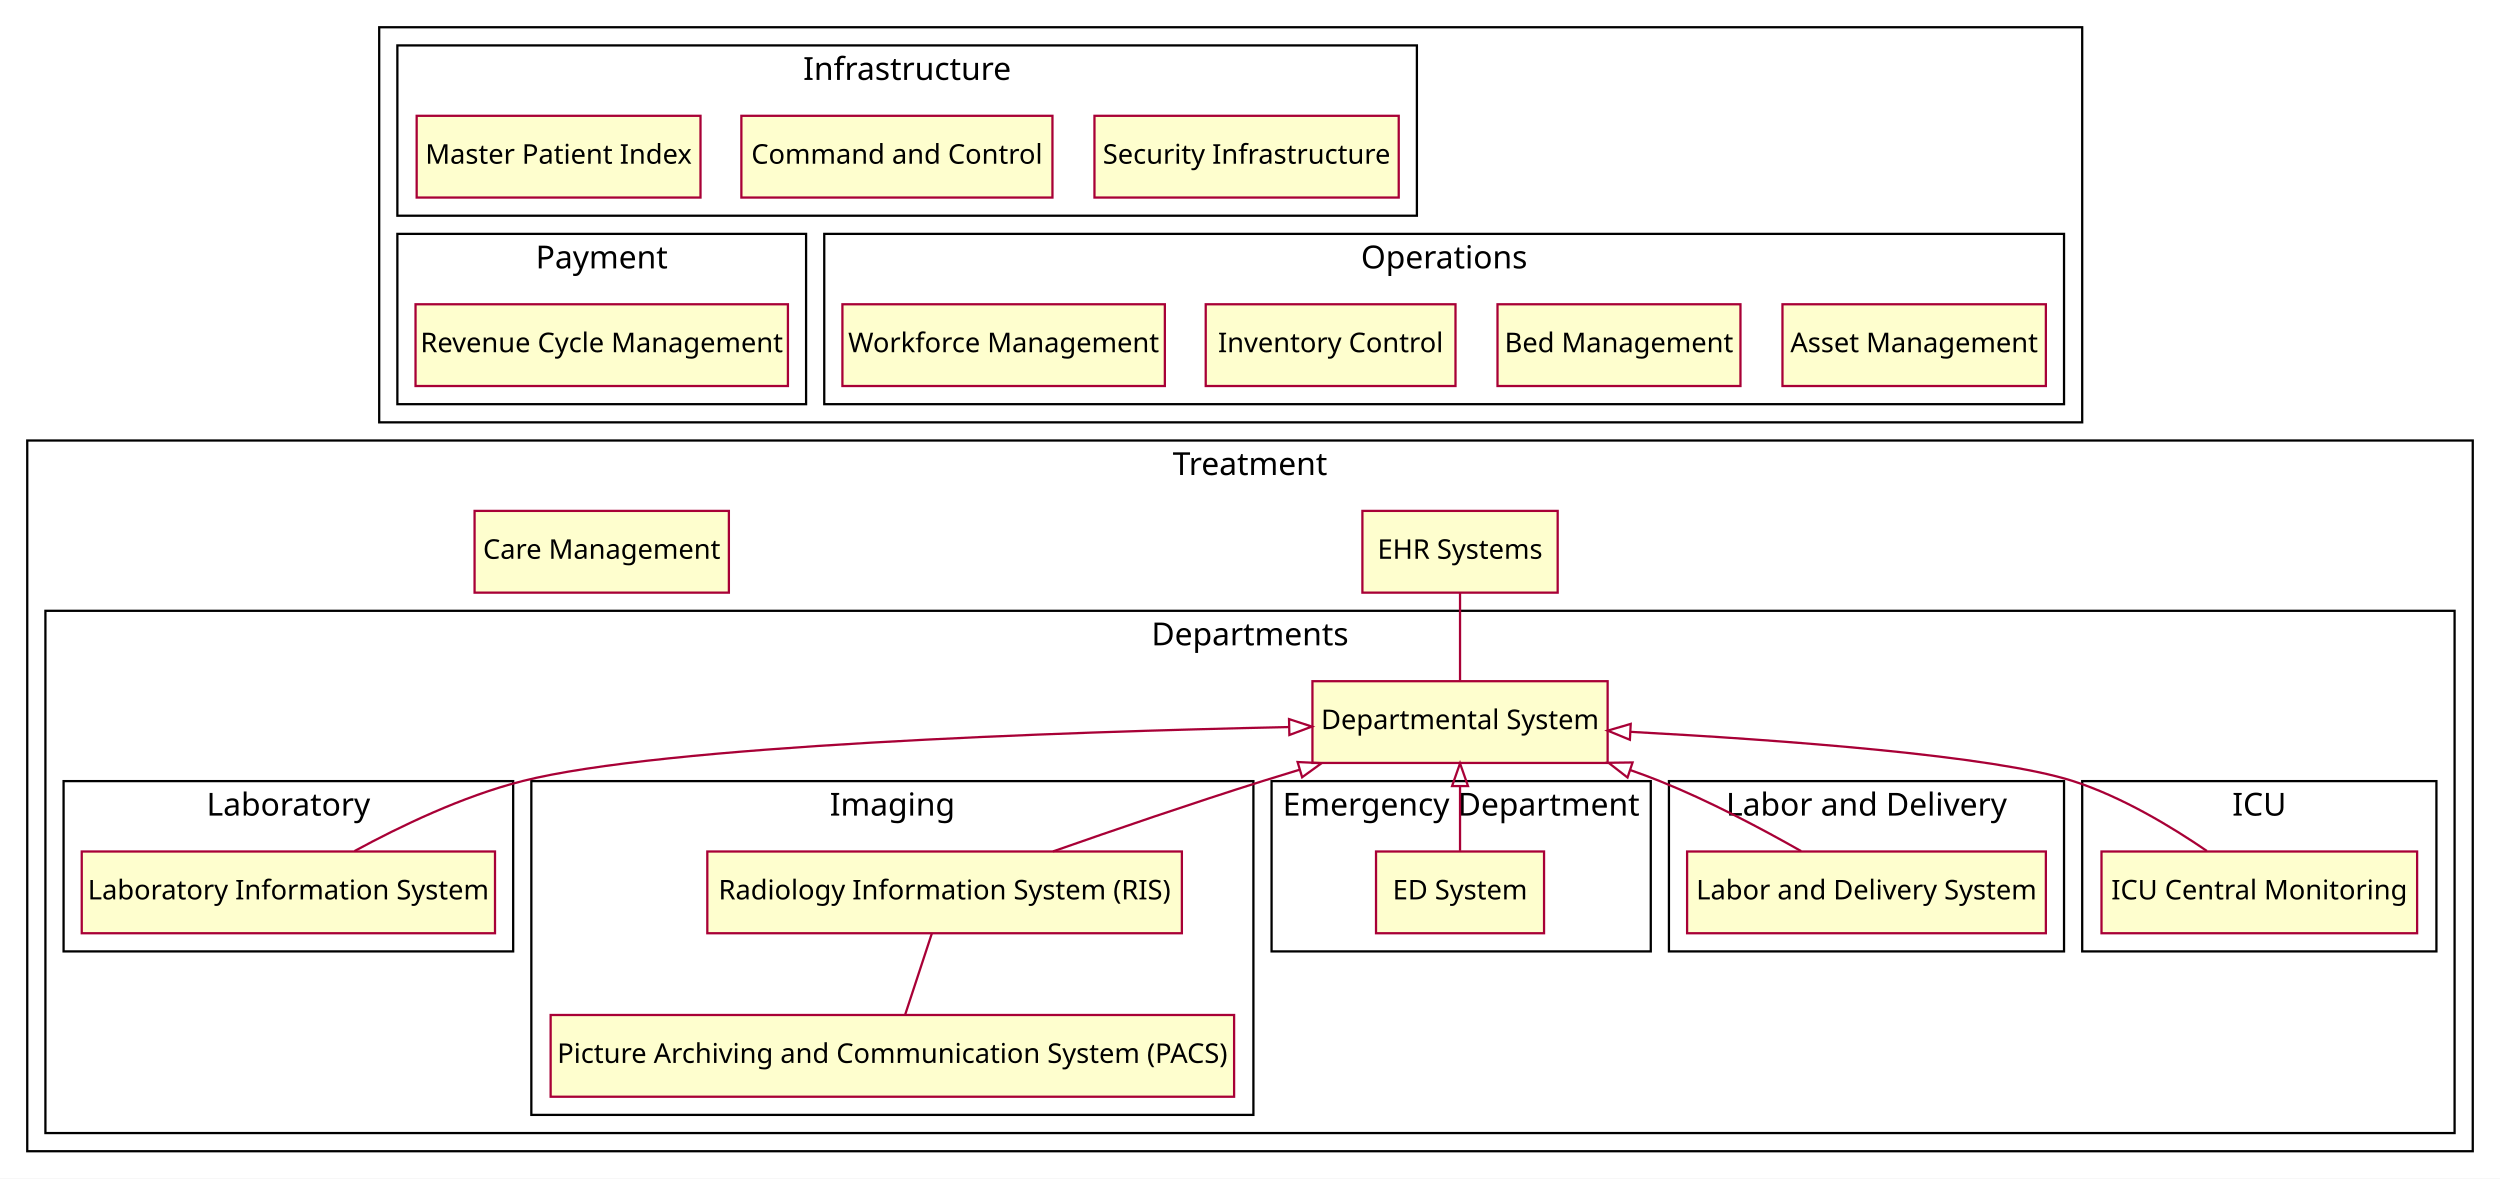
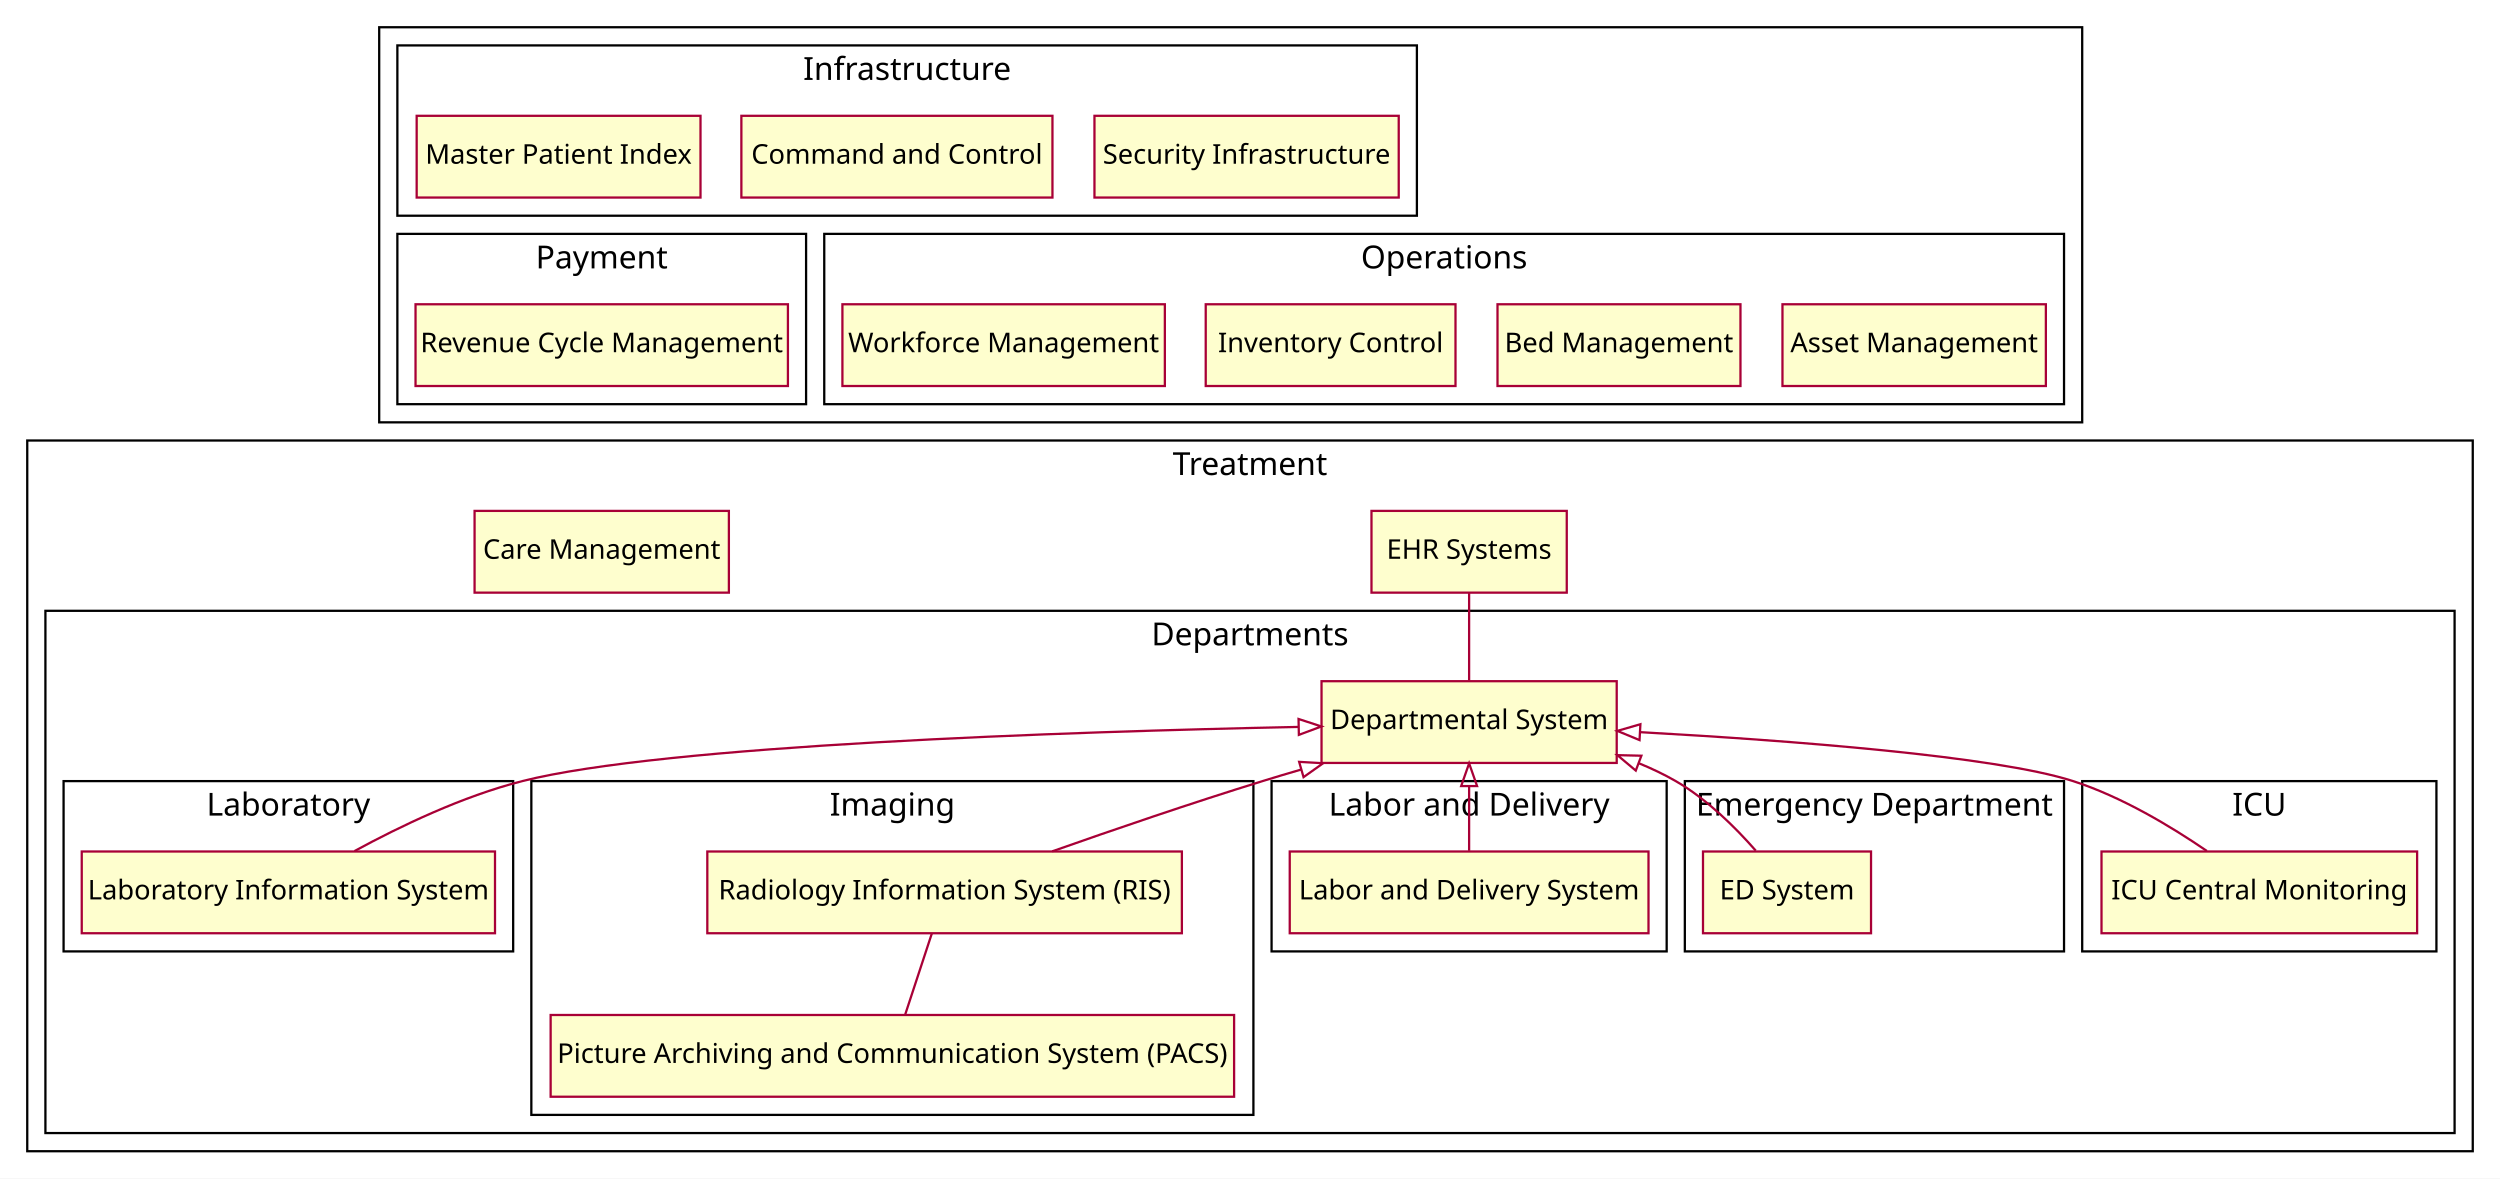
<svg xmlns="http://www.w3.org/2000/svg" xmlns:xlink="http://www.w3.org/1999/xlink" width="1101pt" height="519pt" viewBox="0.00 0.00 1101.00 519.00">
  <g id="graph0" class="graph" transform="scale(1 1) rotate(0) translate(4 515)">
    <polygon fill="white" stroke="none" points="-4,4 -4,-515 1097,-515 1097,4 -4,4" />
    <g id="clust1" class="cluster">
      <polygon fill="none" stroke="black" points="163,-329 163,-503 913,-503 913,-329 163,-329" />
    </g>
    <g id="clust2" class="cluster">
      <polygon fill="none" stroke="black" points="171,-420 171,-495 620,-495 620,-420 171,-420" />
      <text text-anchor="middle" x="395.5" y="-479.8" font-family="SansSerif" font-size="14.00">Infrastructure</text>
    </g>
    <g id="clust4" class="cluster">
      <polygon fill="none" stroke="black" points="359,-337 359,-412 905,-412 905,-337 359,-337" />
      <text text-anchor="middle" x="632" y="-396.8" font-family="SansSerif" font-size="14.00">Operations</text>
    </g>
    <g id="clust5" class="cluster">
      <polygon fill="none" stroke="black" points="171,-337 171,-412 351,-412 351,-337 171,-337" />
      <text text-anchor="middle" x="261" y="-396.8" font-family="SansSerif" font-size="14.00">Payment</text>
    </g>
    <g id="clust6" class="cluster">
      <polygon fill="none" stroke="black" points="8,-8 8,-321 1085,-321 1085,-8 8,-8" />
      <text text-anchor="middle" x="546.5" y="-305.8" font-family="SansSerif" font-size="14.00">Treatment</text>
    </g>
    <g id="clust8" class="cluster">
      <polygon fill="none" stroke="black" points="16,-16 16,-246 1077,-246 1077,-16 16,-16" />
      <text text-anchor="middle" x="546.5" y="-230.8" font-family="SansSerif" font-size="14.00">Departments</text>
    </g>
    <g id="clust9" class="cluster">
      <polygon fill="none" stroke="black" points="913,-96 913,-171 1069,-171 1069,-96 913,-96" />
      <text text-anchor="middle" x="991" y="-155.8" font-family="SansSerif" font-size="14.00">ICU</text>
    </g>
+     <g id="clust13" class="cluster">
+       <polygon fill="none" stroke="black" points="738,-96 738,-171 905,-171 905,-96 738,-96" />
+       <text text-anchor="middle" x="821.5" y="-155.8" font-family="SansSerif" font-size="14.00">Emergency Department</text>
+     </g>
    <g id="clust11" class="cluster">
-       <polygon fill="none" stroke="black" points="731,-96 731,-171 905,-171 905,-96 731,-96" />
-       <text text-anchor="middle" x="818" y="-155.8" font-family="SansSerif" font-size="14.00">Labor and Delivery</text>
-     </g>
-     <g id="clust13" class="cluster">
-       <polygon fill="none" stroke="black" points="556,-96 556,-171 723,-171 723,-96 556,-96" />
-       <text text-anchor="middle" x="639.5" y="-155.8" font-family="SansSerif" font-size="14.00">Emergency Department</text>
+       <polygon fill="none" stroke="black" points="556,-96 556,-171 730,-171 730,-96 556,-96" />
+       <text text-anchor="middle" x="643" y="-155.8" font-family="SansSerif" font-size="14.00">Labor and Delivery</text>
    </g>
    <g id="clust12" class="cluster">
      <polygon fill="none" stroke="black" points="230,-24 230,-171 548,-171 548,-24 230,-24" />
      <text text-anchor="middle" x="389" y="-155.8" font-family="SansSerif" font-size="14.00">Imaging</text>
    </g>
    <g id="clust10" class="cluster">
      <polygon fill="none" stroke="black" points="24,-96 24,-171 222,-171 222,-96 24,-96" />
      <text text-anchor="middle" x="123" y="-155.8" font-family="SansSerif" font-size="14.00">Laboratory</text>
    </g>
    <g id="node1" class="node">
      <g id="a_node1">
        <a xlink:href="technology_environment.html#ehr-systems" xlink:title="Security Infrastructure" target="parent">
          <polygon fill="#fefece" stroke="#a80036" points="612,-464 478,-464 478,-428 612,-428 612,-464" />
          <text text-anchor="middle" x="545" y="-442.9" font-family="SansSerif" font-size="12.00">Security Infrastructure</text>
        </a>
      </g>
    </g>
    <g id="node2" class="node">
      <g id="a_node2">
        <a xlink:href="technology_environment.html#command-and-control-systems" xlink:title="Command and Control" target="parent">
          <polygon fill="#fefece" stroke="#a80036" points="459.5,-464 322.5,-464 322.5,-428 459.5,-428 459.5,-464" />
          <text text-anchor="middle" x="391" y="-442.9" font-family="SansSerif" font-size="12.00">Command and Control</text>
        </a>
      </g>
    </g>
    <g id="node3" class="node">
      <g id="a_node3">
        <a xlink:href="technology_environment.html#master-patient-index" xlink:title="Master Patient Index" target="parent">
          <polygon fill="#fefece" stroke="#a80036" points="304.5,-464 179.5,-464 179.5,-428 304.5,-428 304.5,-464" />
          <text text-anchor="middle" x="242" y="-442.9" font-family="SansSerif" font-size="12.00">Master Patient Index</text>
        </a>
      </g>
    </g>
    <g id="node4" class="node">
      <g id="a_node4">
        <a xlink:href="technology_environment.html#asset-management-systems" xlink:title="Asset Management" target="parent">
          <polygon fill="#fefece" stroke="#a80036" points="897,-381 781,-381 781,-345 897,-345 897,-381" />
          <text text-anchor="middle" x="839" y="-359.9" font-family="SansSerif" font-size="12.00">Asset Management</text>
        </a>
      </g>
    </g>
    <g id="node5" class="node">
      <g id="a_node5">
        <a xlink:href="technology_environment.html#bed-management-aka-housekeeping-systems" xlink:title="Bed Management" target="parent">
          <polygon fill="#fefece" stroke="#a80036" points="762.5,-381 655.5,-381 655.5,-345 762.5,-345 762.5,-381" />
          <text text-anchor="middle" x="709" y="-359.9" font-family="SansSerif" font-size="12.00">Bed Management</text>
        </a>
      </g>
    </g>
    <g id="node6" class="node">
      <g id="a_node6">
        <a xlink:href="technology_environment.html#inventory-control-systems" xlink:title="Inventory Control" target="parent">
          <polygon fill="#fefece" stroke="#a80036" points="637,-381 527,-381 527,-345 637,-345 637,-381" />
          <text text-anchor="middle" x="582" y="-359.9" font-family="SansSerif" font-size="12.00">Inventory Control</text>
        </a>
      </g>
    </g>
    <g id="node7" class="node">
      <g id="a_node7">
        <a xlink:href="technology_environment.html#workforce-managementstaff-scheduling-systems" xlink:title="Workforce Management" target="parent">
          <polygon fill="#fefece" stroke="#a80036" points="509,-381 367,-381 367,-345 509,-345 509,-381" />
          <text text-anchor="middle" x="438" y="-359.9" font-family="SansSerif" font-size="12.00">Workforce Management</text>
        </a>
      </g>
    </g>
    <g id="edge10" class="edge">
      <path fill="none" stroke="none" d="M500.764,-411.513C501.932,-412.397 503.094,-413.277 504.248,-414.15" />
      <polygon fill="none" stroke="none" points="502.192,-416.984 512.277,-420.229 506.417,-411.402 502.192,-416.984" />
    </g>
    <g id="node8" class="node">
      <g id="a_node8">
        <a xlink:href="technology_environment.html#revenue-cycle-managementbilling-systems" xlink:title="Revenue Cycle Management" target="parent">
          <polygon fill="#fefece" stroke="#a80036" points="343,-381 179,-381 179,-345 343,-345 343,-381" />
          <text text-anchor="middle" x="261" y="-359.9" font-family="SansSerif" font-size="12.00">Revenue Cycle Management</text>
        </a>
      </g>
    </g>
    <g id="edge8" class="edge">
      <path fill="none" stroke="none" d="M249.807,-411.718C249.324,-413.777 248.847,-415.811 248.381,-417.796" />
      <polygon fill="none" stroke="none" points="249.289,-409.65 247.024,-420 255.249,-413.322 249.289,-409.65" />
    </g>
    <g id="node9" class="node">
      <g id="a_node9">
        <a xlink:href="technology_environment.html#care-management-systems" xlink:title="Care Management" target="parent">
          <polygon fill="#fefece" stroke="#a80036" points="317,-290 205,-290 205,-254 317,-254 317,-290" />
          <text text-anchor="middle" x="261" y="-268.9" font-family="SansSerif" font-size="12.00">Care Management</text>
        </a>
      </g>
    </g>
    <g id="edge9" class="edge">
      <path fill="none" stroke="none" d="M261,-290.16C261,-305.92 261,-329.149 261,-344.893" />
    </g>
    <g id="node10" class="node">
      <g id="a_node10">
        <a xlink:href="technology_environment.html#ehr-systems" xlink:title="EHR Systems" target="parent">
-           <polygon fill="#fefece" stroke="#a80036" points="682,-290 596,-290 596,-254 682,-254 682,-290" />
-           <text text-anchor="middle" x="639" y="-268.9" font-family="SansSerif" font-size="12.00">EHR Systems</text>
+           <polygon fill="#fefece" stroke="#a80036" points="686,-290 600,-290 600,-254 686,-254 686,-290" />
+           <text text-anchor="middle" x="643" y="-268.9" font-family="SansSerif" font-size="12.00">EHR Systems</text>
        </a>
      </g>
    </g>
    <g id="node11" class="node">
      <g id="a_node11">
        <a xlink:href="technology_environment.html#departmental-systems" xlink:title="Departmental System" target="parent">
-           <polygon fill="#fefece" stroke="#a80036" points="704,-215 574,-215 574,-179 704,-179 704,-215" />
-           <text text-anchor="middle" x="639" y="-193.9" font-family="SansSerif" font-size="12.00">Departmental System</text>
+           <polygon fill="#fefece" stroke="#a80036" points="708,-215 578,-215 578,-179 708,-179 708,-215" />
+           <text text-anchor="middle" x="643" y="-193.9" font-family="SansSerif" font-size="12.00">Departmental System</text>
        </a>
      </g>
    </g>
    <g id="edge6" class="edge">
-       <path fill="none" stroke="#a80036" d="M639,-215.3C639,-226.937 639,-242.213 639,-253.824" />
+       <path fill="none" stroke="#a80036" d="M643,-215.3C643,-226.937 643,-242.213 643,-253.824" />
    </g>
    <g id="node12" class="node">
      <g id="a_node12">
        <a xlink:href="technology_environment.html#icucentral-monitoring-systems" xlink:title="ICU Central Monitoring" target="parent">
          <polygon fill="#fefece" stroke="#a80036" points="1060.5,-140 921.5,-140 921.5,-104 1060.5,-104 1060.5,-140" />
          <text text-anchor="middle" x="991" y="-118.9" font-family="SansSerif" font-size="12.00">ICU Central Monitoring</text>
        </a>
      </g>
    </g>
    <g id="edge4" class="edge">
-       <path fill="none" stroke="#a80036" d="M967.918,-140.228C952.166,-151.018 930.358,-164.136 909,-171 873.991,-182.252 781.155,-189.081 714.111,-192.695" />
-       <polygon fill="none" stroke="#a80036" points="713.804,-189.206 704.001,-193.226 714.171,-196.197 713.804,-189.206" />
+       <path fill="none" stroke="#a80036" d="M967.915,-140.218C952.162,-151.004 930.354,-164.121 909,-171 874.793,-182.02 784.534,-188.859 718.616,-192.541" />
+       <polygon fill="none" stroke="#a80036" points="718.052,-189.066 708.257,-193.105 718.433,-196.056 718.052,-189.066" />
    </g>
    <g id="node13" class="node">
      <g id="a_node13">
        <a xlink:href="technology_environment.html#laboratory-information-systems-lis" xlink:title="Laboratory Information System" target="parent">
          <polygon fill="#fefece" stroke="#a80036" points="214,-140 32,-140 32,-104 214,-104 214,-140" />
          <text text-anchor="middle" x="123" y="-118.9" font-family="SansSerif" font-size="12.00">Laboratory Information System</text>
        </a>
      </g>
    </g>
    <g id="edge2" class="edge">
-       <path fill="none" stroke="#a80036" d="M152.094,-140.168C172.145,-151.078 199.801,-164.358 226,-171 287.764,-186.658 462.265,-192.62 563.588,-194.805" />
-       <polygon fill="none" stroke="#a80036" points="563.69,-198.308 573.761,-195.017 563.836,-191.31 563.69,-198.308" />
+       <path fill="none" stroke="#a80036" d="M152.093,-140.172C172.143,-151.086 199.799,-164.366 226,-171 288.535,-186.834 465.516,-192.734 567.693,-194.86" />
+       <polygon fill="none" stroke="#a80036" points="567.879,-198.365 577.948,-195.066 568.02,-191.366 567.879,-198.365" />
    </g>
    <g id="node14" class="node">
      <g id="a_node14">
        <a xlink:href="technology_environment.html#labor-and-delivery-systems" xlink:title="Labor and Delivery System" target="parent">
-           <polygon fill="#fefece" stroke="#a80036" points="897,-140 739,-140 739,-104 897,-104 897,-140" />
-           <text text-anchor="middle" x="818" y="-118.9" font-family="SansSerif" font-size="12.00">Labor and Delivery System</text>
+           <polygon fill="#fefece" stroke="#a80036" points="722,-140 564,-140 564,-104 722,-104 722,-140" />
+           <text text-anchor="middle" x="643" y="-118.9" font-family="SansSerif" font-size="12.00">Labor and Delivery System</text>
        </a>
      </g>
    </g>
    <g id="edge3" class="edge">
-       <path fill="none" stroke="#a80036" d="M789.231,-140.161C771.684,-150.121 748.554,-162.364 727,-171 722.824,-172.673 718.494,-174.283 714.096,-175.821" />
-       <polygon fill="none" stroke="#a80036" points="712.761,-172.577 704.392,-179.075 714.986,-179.214 712.761,-172.577" />
+       <path fill="none" stroke="#a80036" d="M643,-140.3C643,-148.755 643,-159.131 643,-168.627" />
+       <polygon fill="none" stroke="#a80036" points="639.5,-168.824 643,-178.824 646.5,-168.824 639.5,-168.824" />
    </g>
    <g id="node15" class="node">
      <g id="a_node15">
        <a xlink:href="technology_environment.html#picture-archival-and-communication-systems-pacs" xlink:title="Picture Archiving and Communication System (PACS)" target="parent">
          <polygon fill="#fefece" stroke="#a80036" points="539.5,-68 238.5,-68 238.5,-32 539.5,-32 539.5,-68" />
          <text text-anchor="middle" x="389" y="-46.9" font-family="SansSerif" font-size="12.00">Picture Archiving and Communication System (PACS)</text>
        </a>
      </g>
    </g>
    <g id="node16" class="node">
      <g id="a_node16">
        <a xlink:href="technology_environment.html#radiology-information-systems-ris" xlink:title="Radiology Information System (RIS)" target="parent">
          <polygon fill="#fefece" stroke="#a80036" points="516.5,-140 307.5,-140 307.5,-104 516.5,-104 516.5,-140" />
          <text text-anchor="middle" x="412" y="-118.9" font-family="SansSerif" font-size="12.00">Radiology Information System (RIS)</text>
        </a>
      </g>
    </g>
    <g id="edge7" class="edge">
      <path fill="none" stroke="#a80036" d="M394.685,-68.303C398.251,-79.154 402.827,-93.083 406.38,-103.896" />
    </g>
    <g id="edge1" class="edge">
-       <path fill="none" stroke="#a80036" d="M459.751,-140.04C486.722,-149.496 521.12,-161.276 552,-171 557.246,-172.652 562.685,-174.32 568.164,-175.968" />
-       <polygon fill="none" stroke="#a80036" points="567.455,-179.408 578.038,-178.905 569.452,-172.699 567.455,-179.408" />
+       <path fill="none" stroke="#a80036" d="M459.387,-140.067C486.392,-149.587 520.941,-161.419 552,-171 557.516,-172.702 563.238,-174.408 569.004,-176.087" />
+       <polygon fill="none" stroke="#a80036" points="568.144,-179.481 578.721,-178.878 570.076,-172.753 568.144,-179.481" />
    </g>
    <g id="node17" class="node">
      <g id="a_node17">
        <a xlink:href="technology_environment.html#emergency-department-systems" xlink:title="ED System" target="parent">
-           <polygon fill="#fefece" stroke="#a80036" points="676,-140 602,-140 602,-104 676,-104 676,-140" />
-           <text text-anchor="middle" x="639" y="-118.9" font-family="SansSerif" font-size="12.00">ED System</text>
+           <polygon fill="#fefece" stroke="#a80036" points="820,-140 746,-140 746,-104 820,-104 820,-140" />
+           <text text-anchor="middle" x="783" y="-118.9" font-family="SansSerif" font-size="12.00">ED System</text>
        </a>
      </g>
    </g>
    <g id="edge5" class="edge">
-       <path fill="none" stroke="#a80036" d="M639,-140.3C639,-148.755 639,-159.131 639,-168.627" />
-       <polygon fill="none" stroke="#a80036" points="635.5,-168.824 639,-178.824 642.5,-168.824 635.5,-168.824" />
+       <path fill="none" stroke="#a80036" d="M769.241,-140.362C760.231,-150.651 747.629,-163.168 734,-171 728.904,-173.929 723.449,-176.528 717.836,-178.831" />
+       <polygon fill="none" stroke="#a80036" points="716.398,-175.633 708.276,-182.436 718.867,-182.183 716.398,-175.633" />
    </g>
  </g>
</svg>
